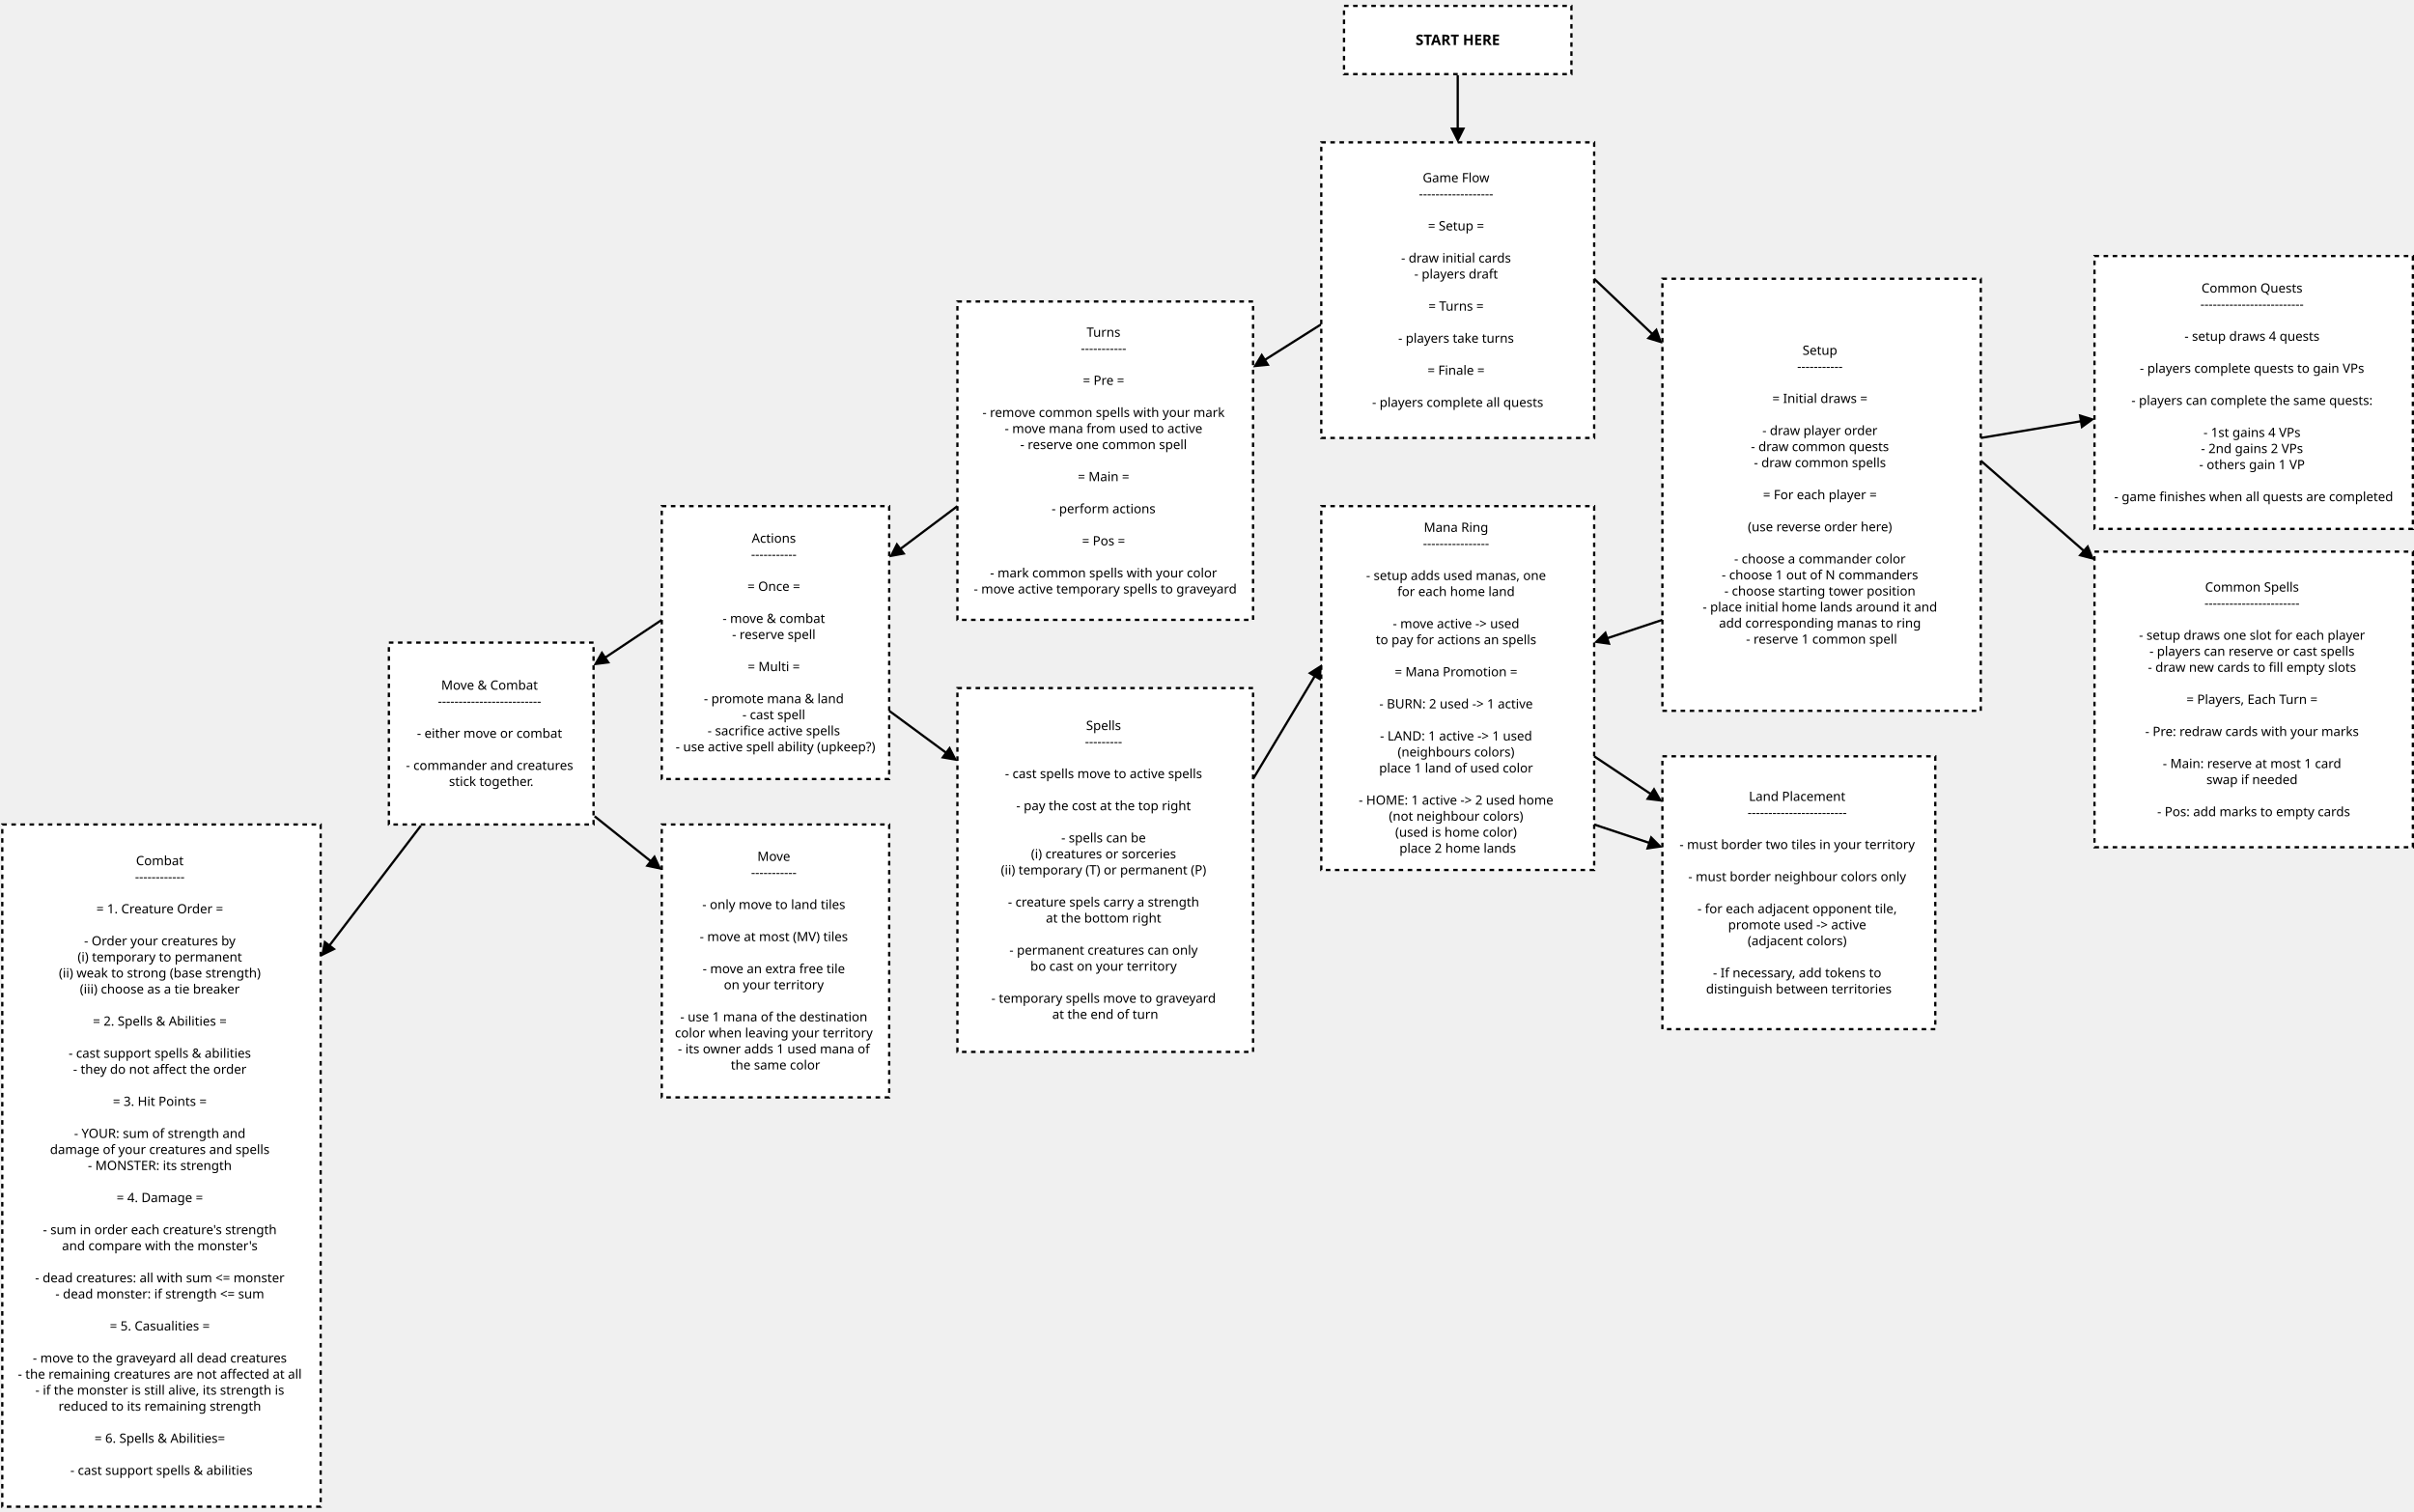
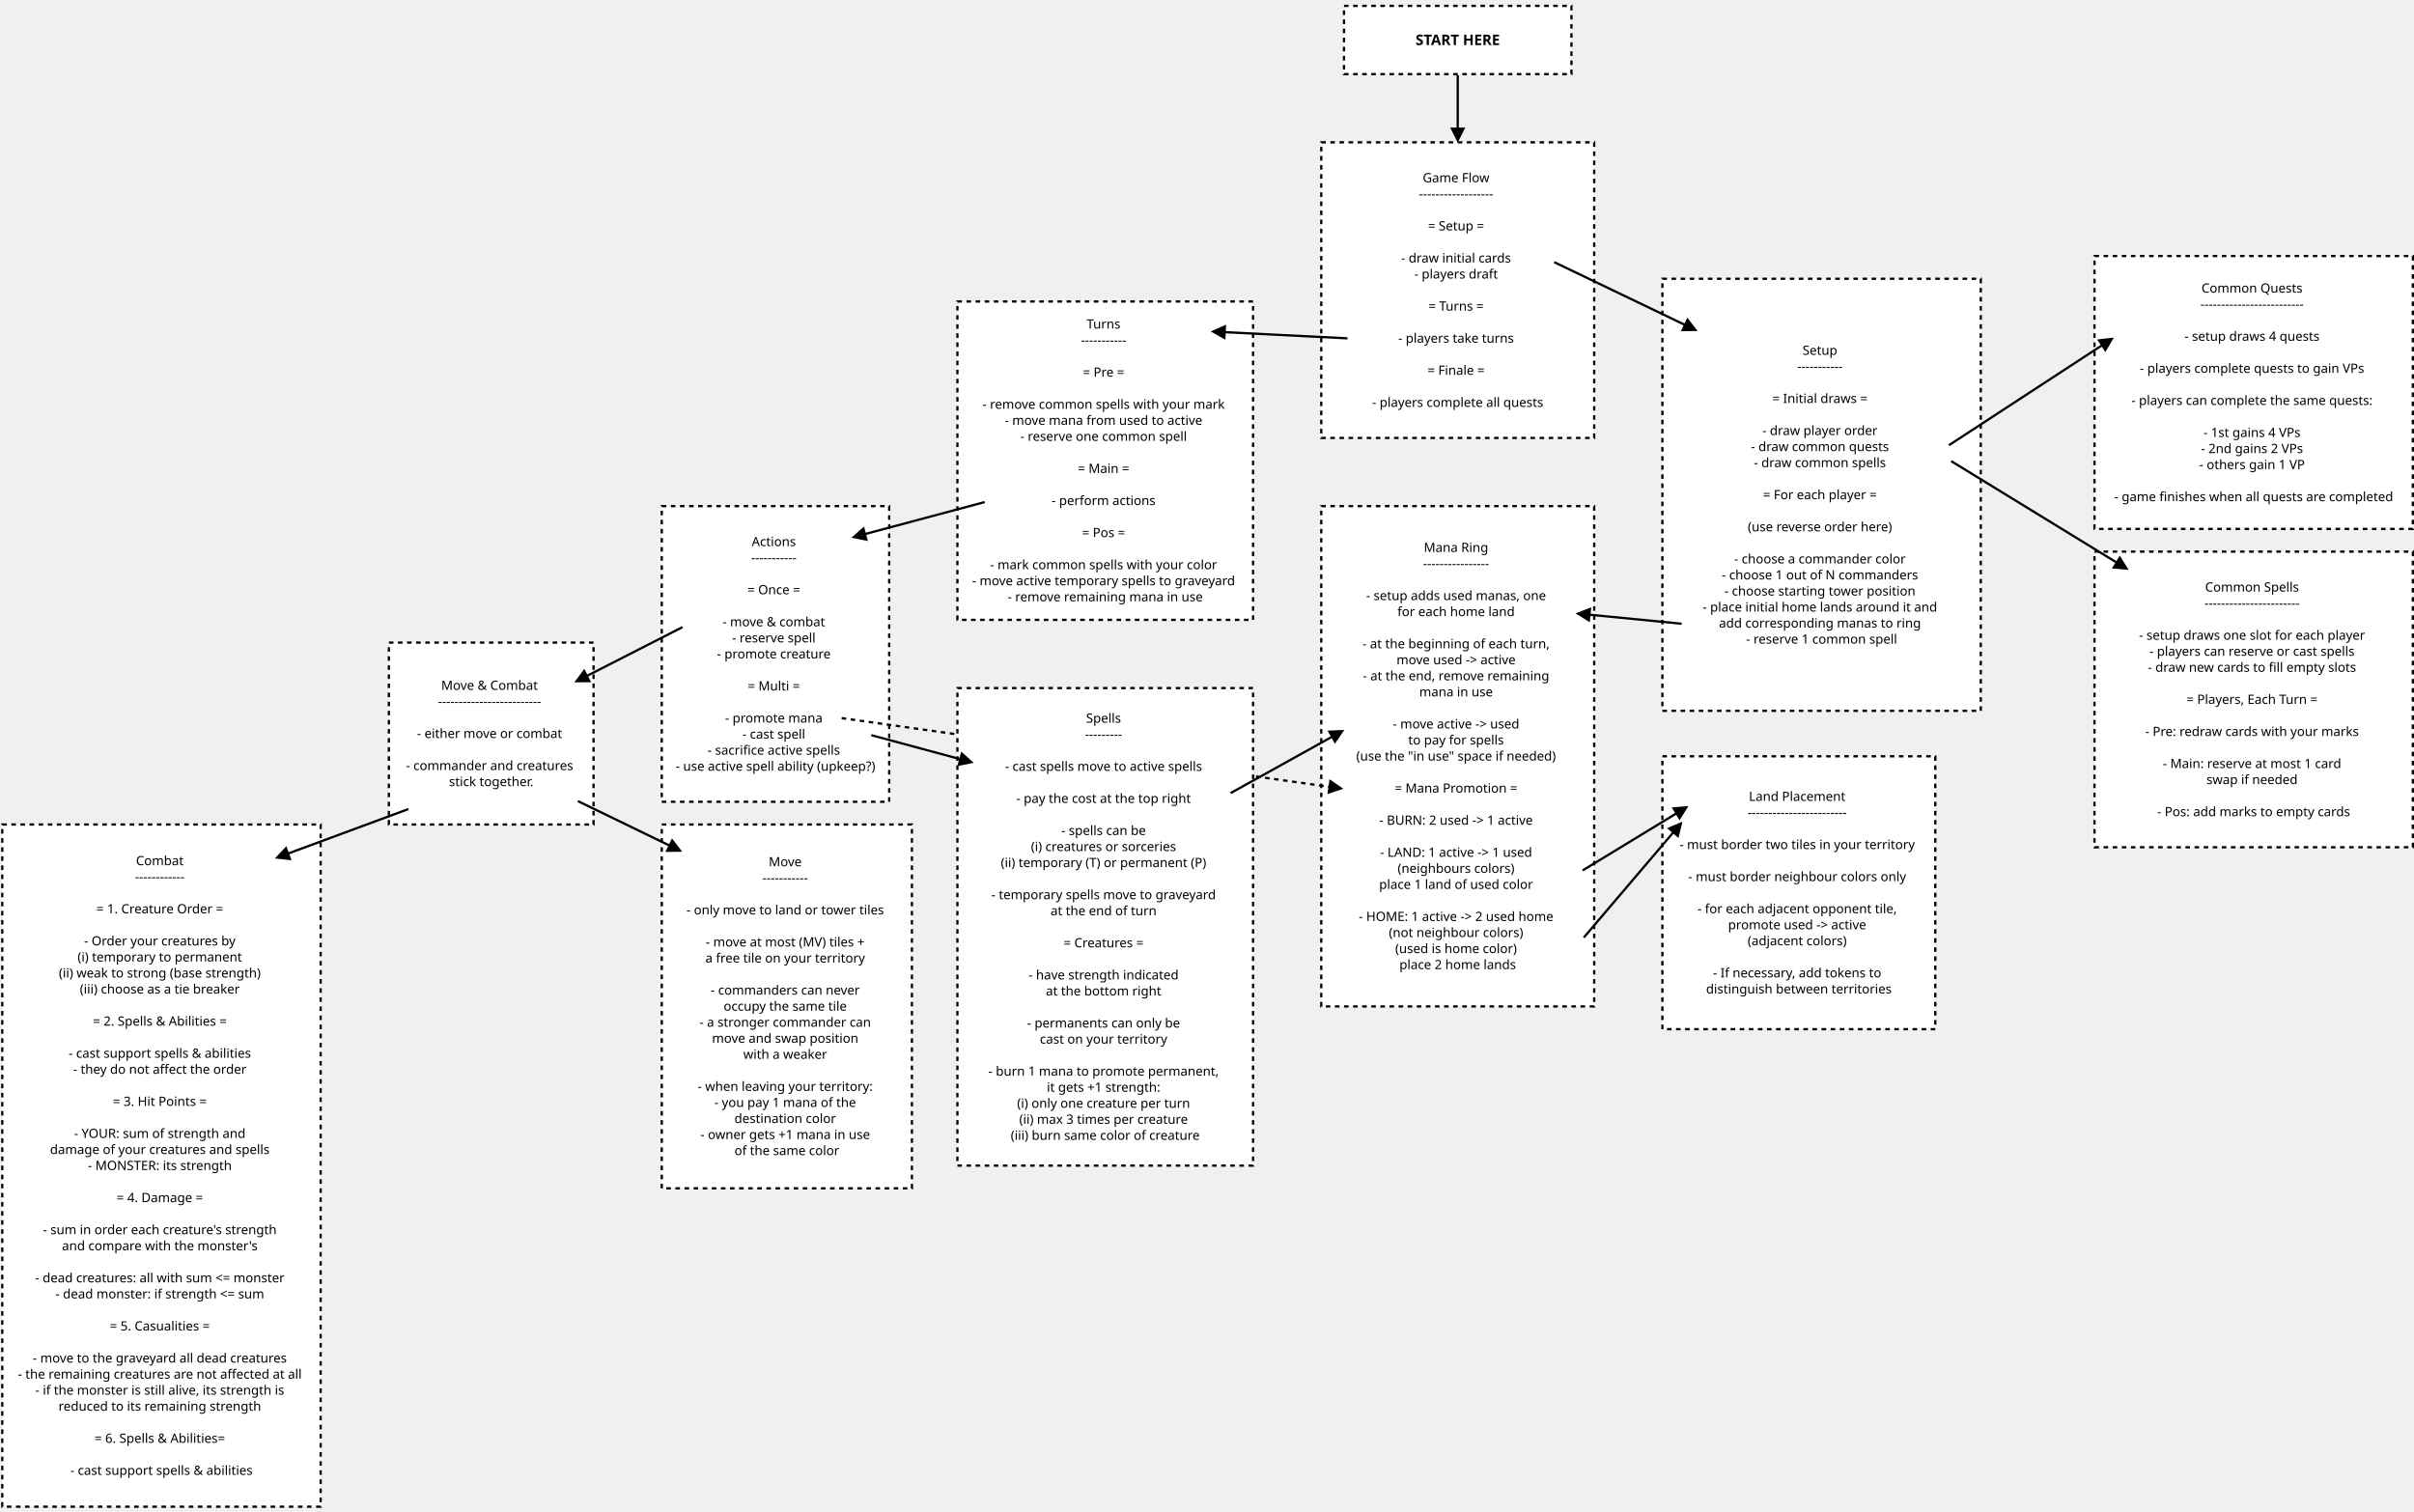
<svg xmlns="http://www.w3.org/2000/svg" width="107cm" height="67cm" viewBox="-3042 -782 2123 1323">
  <defs />
  <g id="Segundo Plano">
    <rect style="fill: #ffffff; fill-opacity: 1; stroke-opacity: 1; stroke-width: 2; stroke-dasharray: 4; stroke: #000000" x="-3040" y="-60" width="280" height="600" rx="0" ry="0" />
    <text font-size="11.289" style="fill: #000000; fill-opacity: 1; stroke: none;text-anchor:middle;font-family:sans-serif;font-style:normal;font-weight:normal" x="-2900" y="-24.203">
      <tspan x="-2900" y="-24.203">Combat</tspan>
      <tspan x="-2900" y="-10.092">------------</tspan>
      <tspan x="-2900" y="4.019" />
      <tspan x="-2900" y="18.13">= 1. Creature Order =</tspan>
      <tspan x="-2900" y="32.241" />
      <tspan x="-2900" y="46.352">- Order your creatures by</tspan>
      <tspan x="-2900" y="60.464">(i) temporary to permanent</tspan>
      <tspan x="-2900" y="74.575">(ii) weak to strong (base strength)</tspan>
      <tspan x="-2900" y="88.686">(iii) choose as a tie breaker</tspan>
      <tspan x="-2900" y="102.797" />
      <tspan x="-2900" y="116.908">= 2. Spells &amp; Abilities =</tspan>
      <tspan x="-2900" y="131.019" />
      <tspan x="-2900" y="145.13">- cast support spells &amp; abilities</tspan>
      <tspan x="-2900" y="159.241">- they do not affect the order</tspan>
      <tspan x="-2900" y="173.353" />
      <tspan x="-2900" y="187.464">= 3. Hit Points =</tspan>
      <tspan x="-2900" y="201.575" />
      <tspan x="-2900" y="215.686">- YOUR: sum of strength and</tspan>
      <tspan x="-2900" y="229.797">damage of your creatures and spells</tspan>
      <tspan x="-2900" y="243.908">- MONSTER: its strength</tspan>
      <tspan x="-2900" y="258.019" />
      <tspan x="-2900" y="272.13">= 4. Damage =</tspan>
      <tspan x="-2900" y="286.241" />
      <tspan x="-2900" y="300.353">- sum in order each creature's strength</tspan>
      <tspan x="-2900" y="314.464">and compare with the monster's</tspan>
      <tspan x="-2900" y="328.575" />
      <tspan x="-2900" y="342.686">- dead creatures: all with sum &lt;= monster</tspan>
      <tspan x="-2900" y="356.797">- dead monster: if strength &lt;= sum</tspan>
      <tspan x="-2900" y="370.908" />
      <tspan x="-2900" y="385.019">= 5. Casualities =</tspan>
      <tspan x="-2900" y="399.13" />
      <tspan x="-2900" y="413.241">- move to the graveyard all dead creatures</tspan>
      <tspan x="-2900" y="427.353">- the remaining creatures are not affected at all</tspan>
      <tspan x="-2900" y="441.464">- if the monster is still alive, its strength is</tspan>
      <tspan x="-2900" y="455.575">reduced to its remaining strength</tspan>
      <tspan x="-2900" y="469.686" />
      <tspan x="-2900" y="483.797">= 6. Spells &amp; Abilities= </tspan>
      <tspan x="-2900" y="497.908" />
      <tspan x="-2900" y="512.019">- cast support spells &amp; abilities</tspan>
    </text>
-     <rect style="fill: #ffffff; fill-opacity: 1; stroke-opacity: 1; stroke-width: 2; stroke-dasharray: 4; stroke: #000000" x="-2460" y="-60" width="200" height="240" rx="0" ry="0" />
-     <text font-size="11.289" style="fill: #000000; fill-opacity: 1; stroke: none;text-anchor:middle;font-family:sans-serif;font-style:normal;font-weight:normal" x="-2360" y="-27.978">
-       <tspan x="-2360" y="-27.978">Move</tspan>
-       <tspan x="-2360" y="-13.867">-----------</tspan>
-       <tspan x="-2360" y="0.244" />
-       <tspan x="-2360" y="14.355">- only move to land tiles</tspan>
-       <tspan x="-2360" y="28.466" />
-       <tspan x="-2360" y="42.577">- move at most (MV) tiles</tspan>
-       <tspan x="-2360" y="56.688" />
-       <tspan x="-2360" y="70.799">- move an extra free tile</tspan>
-       <tspan x="-2360" y="84.91">on your territory</tspan>
-       <tspan x="-2360" y="99.022" />
-       <tspan x="-2360" y="113.133">- use 1 mana of the destination</tspan>
-       <tspan x="-2360" y="127.244">color when leaving your territory</tspan>
-       <tspan x="-2360" y="141.355">- its owner adds 1 used mana of</tspan>
-       <tspan x="-2360" y="155.466">the same color</tspan>
+     <rect style="fill: #ffffff; fill-opacity: 1; stroke-opacity: 1; stroke-width: 2; stroke-dasharray: 4; stroke: #000000" x="-2460" y="-60" width="220" height="320" rx="0" ry="0" />
+     <text font-size="11.289" style="fill: #000000; fill-opacity: 1; stroke: none;text-anchor:middle;font-family:sans-serif;font-style:normal;font-weight:normal" x="-2350" y="-23.256">
+       <tspan x="-2350" y="-23.256">Move</tspan>
+       <tspan x="-2350" y="-9.145">-----------</tspan>
+       <tspan x="-2350" y="4.966" />
+       <tspan x="-2350" y="19.077">- only move to land or tower tiles</tspan>
+       <tspan x="-2350" y="33.188" />
+       <tspan x="-2350" y="47.299">- move at most (MV) tiles +</tspan>
+       <tspan x="-2350" y="61.41">a free tile on your territory</tspan>
+       <tspan x="-2350" y="75.522" />
+       <tspan x="-2350" y="89.633">- commanders can never</tspan>
+       <tspan x="-2350" y="103.744">occupy the same tile</tspan>
+       <tspan x="-2350" y="117.855">- a stronger commander can</tspan>
+       <tspan x="-2350" y="131.966">move and swap position</tspan>
+       <tspan x="-2350" y="146.077">with a weaker</tspan>
+       <tspan x="-2350" y="160.188" />
+       <tspan x="-2350" y="174.299">- when leaving your territory:</tspan>
+       <tspan x="-2350" y="188.411">- you pay 1 mana of the</tspan>
+       <tspan x="-2350" y="202.522">destination color</tspan>
+       <tspan x="-2350" y="216.633">- owner gets +1 mana in use</tspan>
+       <tspan x="-2350" y="230.744">of the same color</tspan>
    </text>
    <rect style="fill: #ffffff; fill-opacity: 1; stroke-opacity: 1; stroke-width: 2; stroke-dasharray: 4; stroke: #000000" x="-2700" y="-220" width="180" height="160" rx="0" ry="0" />
-     <text font-size="11.289" style="fill: #000000; fill-opacity: 1; stroke: none;text-anchor:middle;font-family:sans-serif;font-style:normal;font-weight:normal" x="-2610" y="-178.589">
-       <tspan x="-2610" y="-178.589">Move &amp; Combat</tspan>
-       <tspan x="-2610" y="-164.478">-------------------------</tspan>
-       <tspan x="-2610" y="-150.367" />
-       <tspan x="-2610" y="-136.256">- either move or combat</tspan>
-       <tspan x="-2610" y="-122.145" />
-       <tspan x="-2610" y="-108.034">- commander and creatures</tspan>
-       <tspan x="-2610" y="-93.923">stick together.</tspan>
-     </text>
-     <rect style="fill: #ffffff; fill-opacity: 1; stroke-opacity: 1; stroke-width: 2; stroke-dasharray: 4; stroke: #000000" x="-2460" y="-340" width="200" height="240" rx="0" ry="0" />
-     <text font-size="11.289" style="fill: #000000; fill-opacity: 1; stroke: none;text-anchor:middle;font-family:sans-serif;font-style:normal;font-weight:normal" x="-2360" y="-307.814">
-       <tspan x="-2360" y="-307.814">Actions</tspan>
-       <tspan x="-2360" y="-293.703">-----------</tspan>
-       <tspan x="-2360" y="-279.592" />
-       <tspan x="-2360" y="-265.481">= Once =</tspan>
-       <tspan x="-2360" y="-251.37" />
-       <tspan x="-2360" y="-237.259">- move &amp; combat</tspan>
-       <tspan x="-2360" y="-223.147">- reserve spell</tspan>
-       <tspan x="-2360" y="-209.036" />
-       <tspan x="-2360" y="-194.925">= Multi =</tspan>
-       <tspan x="-2360" y="-180.814" />
-       <tspan x="-2360" y="-166.703">- promote mana &amp; land</tspan>
-       <tspan x="-2360" y="-152.592">- cast spell</tspan>
-       <tspan x="-2360" y="-138.481">- sacrifice active spells</tspan>
-       <tspan x="-2360" y="-124.37">- use active spell ability (upkeep?)</tspan>
+     <text font-size="11.289" style="fill: #000000; fill-opacity: 1; stroke: none;text-anchor:middle;font-family:sans-serif;font-style:normal;font-weight:normal" x="-2610" y="-178.425">
+       <tspan x="-2610" y="-178.425">Move &amp; Combat</tspan>
+       <tspan x="-2610" y="-164.314">-------------------------</tspan>
+       <tspan x="-2610" y="-150.203" />
+       <tspan x="-2610" y="-136.092">- either move or combat</tspan>
+       <tspan x="-2610" y="-121.981" />
+       <tspan x="-2610" y="-107.87">- commander and creatures</tspan>
+       <tspan x="-2610" y="-93.759">stick together.</tspan>
+     </text>
+     <rect style="fill: #ffffff; fill-opacity: 1; stroke-opacity: 1; stroke-width: 2; stroke-dasharray: 4; stroke: #000000" x="-2460" y="-340" width="200" height="260" rx="0" ry="0" />
+     <text font-size="11.289" style="fill: #000000; fill-opacity: 1; stroke: none;text-anchor:middle;font-family:sans-serif;font-style:normal;font-weight:normal" x="-2360" y="-304.87">
+       <tspan x="-2360" y="-304.87">Actions</tspan>
+       <tspan x="-2360" y="-290.759">-----------</tspan>
+       <tspan x="-2360" y="-276.647" />
+       <tspan x="-2360" y="-262.536">= Once =</tspan>
+       <tspan x="-2360" y="-248.425" />
+       <tspan x="-2360" y="-234.314">- move &amp; combat</tspan>
+       <tspan x="-2360" y="-220.203">- reserve spell</tspan>
+       <tspan x="-2360" y="-206.092">- promote creature</tspan>
+       <tspan x="-2360" y="-191.981" />
+       <tspan x="-2360" y="-177.87">= Multi =</tspan>
+       <tspan x="-2360" y="-163.759" />
+       <tspan x="-2360" y="-149.647">- promote mana</tspan>
+       <tspan x="-2360" y="-135.536">- cast spell</tspan>
+       <tspan x="-2360" y="-121.425">- sacrifice active spells</tspan>
+       <tspan x="-2360" y="-107.314">- use active spell ability (upkeep?)</tspan>
    </text>
    <rect style="fill: #ffffff; fill-opacity: 1; stroke-opacity: 1; stroke-width: 2; stroke-dasharray: 4; stroke: #000000" x="-1580" y="-540" width="280" height="380" rx="0" ry="0" />
    <text font-size="11.289" style="fill: #000000; fill-opacity: 1; stroke: none;text-anchor:middle;font-family:sans-serif;font-style:normal;font-weight:normal" x="-1440" y="-473.092">
      <tspan x="-1440" y="-473.092">Setup</tspan>
      <tspan x="-1440" y="-458.981">-----------</tspan>
      <tspan x="-1440" y="-444.87" />
      <tspan x="-1440" y="-430.759">= Initial draws =</tspan>
      <tspan x="-1440" y="-416.647" />
      <tspan x="-1440" y="-402.536">- draw player order</tspan>
      <tspan x="-1440" y="-388.425">- draw common quests</tspan>
      <tspan x="-1440" y="-374.314">- draw common spells</tspan>
      <tspan x="-1440" y="-360.203" />
      <tspan x="-1440" y="-346.092">= For each player =</tspan>
      <tspan x="-1440" y="-331.981" />
      <tspan x="-1440" y="-317.87">(use reverse order here)</tspan>
      <tspan x="-1440" y="-303.759" />
      <tspan x="-1440" y="-289.647">- choose a commander color</tspan>
      <tspan x="-1440" y="-275.536">- choose 1 out of N commanders</tspan>
      <tspan x="-1440" y="-261.425">- choose starting tower position</tspan>
      <tspan x="-1440" y="-247.314">- place initial home lands around it and</tspan>
      <tspan x="-1440" y="-233.203">add corresponding manas to ring</tspan>
      <tspan x="-1440" y="-219.092">- reserve 1 common spell</tspan>
    </text>
    <rect style="fill: #ffffff; fill-opacity: 1; stroke-opacity: 1; stroke-width: 2; stroke-dasharray: 4; stroke: #000000" x="-2200" y="-520" width="260" height="280" rx="0" ry="0" />
-     <text font-size="11.289" style="fill: #000000; fill-opacity: 1; stroke: none;text-anchor:middle;font-family:sans-serif;font-style:normal;font-weight:normal" x="-2070" y="-488.981">
-       <tspan x="-2070" y="-488.981">Turns</tspan>
-       <tspan x="-2070" y="-474.87">-----------</tspan>
-       <tspan x="-2070" y="-460.759" />
-       <tspan x="-2070" y="-446.647">= Pre =</tspan>
-       <tspan x="-2070" y="-432.536" />
-       <tspan x="-2070" y="-418.425">- remove common spells with your mark</tspan>
-       <tspan x="-2070" y="-404.314">- move mana from used to active</tspan>
-       <tspan x="-2070" y="-390.203">- reserve one common spell</tspan>
-       <tspan x="-2070" y="-376.092" />
-       <tspan x="-2070" y="-361.981">= Main =</tspan>
-       <tspan x="-2070" y="-347.87" />
-       <tspan x="-2070" y="-333.759">- perform actions</tspan>
-       <tspan x="-2070" y="-319.647" />
-       <tspan x="-2070" y="-305.536">= Pos =</tspan>
-       <tspan x="-2070" y="-291.425" />
-       <tspan x="-2070" y="-277.314">- mark common spells with your color</tspan>
-       <tspan x="-2070" y="-263.203">- move active temporary spells to graveyard</tspan>
-     </text>
-     <rect style="fill: #ffffff; fill-opacity: 1; stroke-opacity: 1; stroke-width: 2; stroke-dasharray: 4; stroke: #000000" x="-2200" y="-180" width="260" height="320" rx="0" ry="0" />
-     <text font-size="11.289" style="fill: #000000; fill-opacity: 1; stroke: none;text-anchor:middle;font-family:sans-serif;font-style:normal;font-weight:normal" x="-2070" y="-143.092">
-       <tspan x="-2070" y="-143.092">Spells</tspan>
-       <tspan x="-2070" y="-128.981">---------</tspan>
-       <tspan x="-2070" y="-114.87" />
-       <tspan x="-2070" y="-100.759">- cast spells move to active spells</tspan>
-       <tspan x="-2070" y="-86.647" />
-       <tspan x="-2070" y="-72.536">- pay the cost at the top right </tspan>
-       <tspan x="-2070" y="-58.425" />
-       <tspan x="-2070" y="-44.314">- spells can be</tspan>
-       <tspan x="-2070" y="-30.203">(i) creatures or sorceries</tspan>
-       <tspan x="-2070" y="-16.092">(ii) temporary (T) or permanent (P)</tspan>
-       <tspan x="-2070" y="-1.981" />
-       <tspan x="-2070" y="12.13">- creature spels carry a strength</tspan>
-       <tspan x="-2070" y="26.241">at the bottom right</tspan>
-       <tspan x="-2070" y="40.353" />
-       <tspan x="-2070" y="54.464">- permanent creatures can only</tspan>
-       <tspan x="-2070" y="68.575">bo cast on your territory</tspan>
-       <tspan x="-2070" y="82.686" />
-       <tspan x="-2070" y="96.797">- temporary spells move to graveyard</tspan>
-       <tspan x="-2070" y="110.908">at the end of turn</tspan>
+     <text font-size="11.289" style="fill: #000000; fill-opacity: 1; stroke: none;text-anchor:middle;font-family:sans-serif;font-style:normal;font-weight:normal" x="-2070" y="-496.201">
+       <tspan x="-2070" y="-496.201">Turns</tspan>
+       <tspan x="-2070" y="-482.089">-----------</tspan>
+       <tspan x="-2070" y="-467.978" />
+       <tspan x="-2070" y="-453.867">= Pre =</tspan>
+       <tspan x="-2070" y="-439.756" />
+       <tspan x="-2070" y="-425.645">- remove common spells with your mark</tspan>
+       <tspan x="-2070" y="-411.534">- move mana from used to active</tspan>
+       <tspan x="-2070" y="-397.423">- reserve one common spell</tspan>
+       <tspan x="-2070" y="-383.312" />
+       <tspan x="-2070" y="-369.201">= Main =</tspan>
+       <tspan x="-2070" y="-355.089" />
+       <tspan x="-2070" y="-340.978">- perform actions</tspan>
+       <tspan x="-2070" y="-326.867" />
+       <tspan x="-2070" y="-312.756">= Pos =</tspan>
+       <tspan x="-2070" y="-298.645" />
+       <tspan x="-2070" y="-284.534">- mark common spells with your color</tspan>
+       <tspan x="-2070" y="-270.423">- move active temporary spells to graveyard</tspan>
+       <tspan x="-2070" y="-256.312">- remove remaining mana in use</tspan>
    </text>
    <rect style="fill: #ffffff; fill-opacity: 1; stroke-opacity: 1; stroke-width: 2; stroke-dasharray: 4; stroke: #000000" x="-1580" y="-120" width="240" height="240" rx="0" ry="0" />
    <text font-size="11.289" style="fill: #000000; fill-opacity: 1; stroke: none;text-anchor:middle;font-family:sans-serif;font-style:normal;font-weight:normal" x="-1460" y="-80.759">
      <tspan x="-1460" y="-80.759">Land Placement</tspan>
      <tspan x="-1460" y="-66.647">------------------------</tspan>
      <tspan x="-1460" y="-52.536" />
      <tspan x="-1460" y="-38.425">- must border two tiles in your territory</tspan>
      <tspan x="-1460" y="-24.314" />
      <tspan x="-1460" y="-10.203">- must border neighbour colors only</tspan>
      <tspan x="-1460" y="3.908" />
      <tspan x="-1460" y="18.019">- for each adjacent opponent tile,</tspan>
      <tspan x="-1460" y="32.13">promote used -&gt; active</tspan>
      <tspan x="-1460" y="46.241">(adjacent colors)</tspan>
      <tspan x="-1460" y="60.353" />
      <tspan x="-1460" y="74.464">- If necessary, add tokens to</tspan>
      <tspan x="-1460" y="88.575">distinguish between territories</tspan>
    </text>
-     <rect style="fill: #ffffff; fill-opacity: 1; stroke-opacity: 1; stroke-width: 2; stroke-dasharray: 4; stroke: #000000" x="-1880" y="-340" width="240" height="320" rx="0" ry="0" />
-     <text font-size="11.289" style="fill: #000000; fill-opacity: 1; stroke: none;text-anchor:middle;font-family:sans-serif;font-style:normal;font-weight:normal" x="-1760" y="-317.367">
-       <tspan x="-1760" y="-317.367">Mana Ring</tspan>
-       <tspan x="-1760" y="-303.256">----------------</tspan>
-       <tspan x="-1760" y="-289.145" />
-       <tspan x="-1760" y="-275.034">- setup adds used manas, one</tspan>
-       <tspan x="-1760" y="-260.923">for each home land</tspan>
-       <tspan x="-1760" y="-246.812" />
-       <tspan x="-1760" y="-232.701">- move active -&gt; used</tspan>
-       <tspan x="-1760" y="-218.589">to pay for actions an spells</tspan>
-       <tspan x="-1760" y="-204.478" />
-       <tspan x="-1760" y="-190.367">= Mana Promotion =</tspan>
-       <tspan x="-1760" y="-176.256" />
-       <tspan x="-1760" y="-162.145">- BURN: 2 used -&gt; 1 active</tspan>
-       <tspan x="-1760" y="-148.034" />
-       <tspan x="-1760" y="-133.923">- LAND: 1 active -&gt; 1 used</tspan>
-       <tspan x="-1760" y="-119.812">(neighbours colors)</tspan>
-       <tspan x="-1760" y="-105.701">place 1 land of used color</tspan>
-       <tspan x="-1760" y="-91.59" />
-       <tspan x="-1760" y="-77.478">- HOME: 1 active -&gt; 2 used home</tspan>
-       <tspan x="-1760" y="-63.367">(not neighbour colors)</tspan>
-       <tspan x="-1760" y="-49.256">(used is home color)</tspan>
-       <tspan x="-1760" y="-35.145">place 2 home lands</tspan>
-     </text>
-     <g>
-       <line style="fill: none; stroke-opacity: 1; stroke-width: 2; stroke: #000000" x1="-1880" y1="-500" x2="-1929.69" y2="-468.616" />
-       <polygon style="fill: #000000; fill-opacity: 1; stroke-opacity: 1; stroke-width: 2; stroke: #000000" fill-rule="evenodd" points="-1932.36,-472.843 -1938.15,-463.276 -1927.02,-464.388 " />
-     </g>
+     <rect style="fill: #ffffff; fill-opacity: 1; stroke-opacity: 1; stroke-width: 2; stroke-dasharray: 4; stroke: #000000" x="-1880" y="-340" width="240" height="440" rx="0" ry="0" />
+     <text font-size="11.289" style="fill: #000000; fill-opacity: 1; stroke: none;text-anchor:middle;font-family:sans-serif;font-style:normal;font-weight:normal" x="-1760" y="-299.701">
+       <tspan x="-1760" y="-299.701">Mana Ring</tspan>
+       <tspan x="-1760" y="-285.589">----------------</tspan>
+       <tspan x="-1760" y="-271.478" />
+       <tspan x="-1760" y="-257.367">- setup adds used manas, one</tspan>
+       <tspan x="-1760" y="-243.256">for each home land</tspan>
+       <tspan x="-1760" y="-229.145" />
+       <tspan x="-1760" y="-215.034">- at the beginning of each turn,</tspan>
+       <tspan x="-1760" y="-200.923">move used -&gt; active</tspan>
+       <tspan x="-1760" y="-186.812">- at the end, remove remaining</tspan>
+       <tspan x="-1760" y="-172.701">mana in use</tspan>
+       <tspan x="-1760" y="-158.589" />
+       <tspan x="-1760" y="-144.478">- move active -&gt; used</tspan>
+       <tspan x="-1760" y="-130.367">to pay for spells</tspan>
+       <tspan x="-1760" y="-116.256">(use the "in use" space if needed)</tspan>
+       <tspan x="-1760" y="-102.145" />
+       <tspan x="-1760" y="-88.034">= Mana Promotion =</tspan>
+       <tspan x="-1760" y="-73.923" />
+       <tspan x="-1760" y="-59.812">- BURN: 2 used -&gt; 1 active</tspan>
+       <tspan x="-1760" y="-45.701" />
+       <tspan x="-1760" y="-31.59">- LAND: 1 active -&gt; 1 used</tspan>
+       <tspan x="-1760" y="-17.478">(neighbours colors)</tspan>
+       <tspan x="-1760" y="-3.367">place 1 land of used color</tspan>
+       <tspan x="-1760" y="10.744" />
+       <tspan x="-1760" y="24.855">- HOME: 1 active -&gt; 2 used home</tspan>
+       <tspan x="-1760" y="38.966">(not neighbour colors)</tspan>
+       <tspan x="-1760" y="53.077">(used is home color)</tspan>
+       <tspan x="-1760" y="67.188">place 2 home lands</tspan>
+     </text>
    <rect style="fill: #ffffff; fill-opacity: 1; stroke-opacity: 1; stroke-width: 2; stroke-dasharray: 4; stroke: #000000" x="-1200" y="-300" width="280" height="260" rx="0" ry="0" />
    <text font-size="11.289" style="fill: #000000; fill-opacity: 1; stroke: none;text-anchor:middle;font-family:sans-serif;font-style:normal;font-weight:normal" x="-1060" y="-264.87">
      <tspan x="-1060" y="-264.87">Common Spells</tspan>
      <tspan x="-1060" y="-250.759">-----------------------</tspan>
      <tspan x="-1060" y="-236.647" />
      <tspan x="-1060" y="-222.536">- setup draws one slot for each player</tspan>
      <tspan x="-1060" y="-208.425">- players can reserve or cast spells</tspan>
      <tspan x="-1060" y="-194.314">- draw new cards to fill empty slots</tspan>
      <tspan x="-1060" y="-180.203" />
      <tspan x="-1060" y="-166.092">= Players, Each Turn =</tspan>
      <tspan x="-1060" y="-151.981" />
      <tspan x="-1060" y="-137.87">- Pre: redraw cards with your marks</tspan>
      <tspan x="-1060" y="-123.759" />
      <tspan x="-1060" y="-109.647">- Main: reserve at most 1 card</tspan>
      <tspan x="-1060" y="-95.536">swap if needed</tspan>
      <tspan x="-1060" y="-81.425" />
      <tspan x="-1060" y="-67.314">- Pos: add marks to empty cards</tspan>
    </text>
    <rect style="fill: #ffffff; fill-opacity: 1; stroke-opacity: 1; stroke-width: 2; stroke-dasharray: 4; stroke: #000000" x="-1200" y="-560" width="280" height="240" rx="0" ry="0" />
    <text font-size="11.289" style="fill: #000000; fill-opacity: 1; stroke: none;text-anchor:middle;font-family:sans-serif;font-style:normal;font-weight:normal" x="-1060" y="-527.814">
      <tspan x="-1060" y="-527.814">Common Quests</tspan>
      <tspan x="-1060" y="-513.703">-------------------------</tspan>
      <tspan x="-1060" y="-499.592" />
      <tspan x="-1060" y="-485.481">- setup draws 4 quests</tspan>
      <tspan x="-1060" y="-471.37" />
      <tspan x="-1060" y="-457.259">- players complete quests to gain VPs</tspan>
      <tspan x="-1060" y="-443.147" />
      <tspan x="-1060" y="-429.036">- players can complete the same quests:</tspan>
      <tspan x="-1060" y="-414.925" />
      <tspan x="-1060" y="-400.814">- 1st gains 4 VPs</tspan>
      <tspan x="-1060" y="-386.703">- 2nd gains 2 VPs</tspan>
      <tspan x="-1060" y="-372.592">- others gain 1 VP</tspan>
      <tspan x="-1060" y="-358.481" />
      <tspan x="-1060" y="-344.37">- game finishes when all quests are completed</tspan>
    </text>
    <rect style="fill: #ffffff; fill-opacity: 1; stroke-opacity: 1; stroke-width: 2; stroke-dasharray: 4; stroke: #000000" x="-1880" y="-660" width="240" height="260" rx="0" ry="0" />
    <text font-size="11.289" style="fill: #000000; fill-opacity: 1; stroke: none;text-anchor:middle;font-family:sans-serif;font-style:normal;font-weight:normal" x="-1760" y="-624.87">
      <tspan x="-1760" y="-624.87">Game Flow</tspan>
      <tspan x="-1760" y="-610.759">------------------</tspan>
      <tspan x="-1760" y="-596.647" />
      <tspan x="-1760" y="-582.536">= Setup =</tspan>
      <tspan x="-1760" y="-568.425" />
      <tspan x="-1760" y="-554.314">- draw initial cards</tspan>
      <tspan x="-1760" y="-540.203">- players draft</tspan>
      <tspan x="-1760" y="-526.092" />
      <tspan x="-1760" y="-511.981">= Turns =</tspan>
      <tspan x="-1760" y="-497.87" />
      <tspan x="-1760" y="-483.759">- players take turns</tspan>
      <tspan x="-1760" y="-469.647" />
      <tspan x="-1760" y="-455.536">= Finale =</tspan>
      <tspan x="-1760" y="-441.425" />
      <tspan x="-1760" y="-427.314">- players complete all quests</tspan>
    </text>
    <g>
-       <line style="fill: none; stroke-opacity: 1; stroke-width: 2; stroke: #000000" x1="-1640" y1="-540" x2="-1588.8" y2="-491.356" />
-       <polygon style="fill: #000000; fill-opacity: 1; stroke-opacity: 1; stroke-width: 2; stroke: #000000" fill-rule="evenodd" points="-1592.24,-487.731 -1581.55,-484.468 -1585.35,-494.981 " />
-     </g>
-     <g>
-       <line style="fill: none; stroke-opacity: 1; stroke-width: 2; stroke: #000000" x1="-1300" y1="-400" x2="-1211.84" y2="-414.693" />
-       <polygon style="fill: #000000; fill-opacity: 1; stroke-opacity: 1; stroke-width: 2; stroke: #000000" fill-rule="evenodd" points="-1211.02,-409.761 -1201.98,-416.337 -1212.66,-419.625 " />
-     </g>
-     <g>
-       <line style="fill: none; stroke-opacity: 1; stroke-width: 2; stroke: #000000" x1="-1300" y1="-380" x2="-1209.27" y2="-300.611" />
-       <polygon style="fill: #000000; fill-opacity: 1; stroke-opacity: 1; stroke-width: 2; stroke: #000000" fill-rule="evenodd" points="-1212.56,-296.848 -1201.74,-294.026 -1205.98,-304.374 " />
-     </g>
-     <g>
-       <line style="fill: none; stroke-opacity: 1; stroke-width: 2; stroke: #000000" x1="-1580" y1="-240" x2="-1628.57" y2="-223.809" />
-       <polygon style="fill: #000000; fill-opacity: 1; stroke-opacity: 1; stroke-width: 2; stroke: #000000" fill-rule="evenodd" points="-1630.15,-228.553 -1638.06,-220.647 -1626.99,-219.066 " />
+       <line style="fill: none; stroke-opacity: 1; stroke-width: 2; stroke: #000000" x1="-1675.13" y1="-554.597" x2="-1560.04" y2="-499.357" />
+       <polygon style="fill: #000000; fill-opacity: 1; stroke-opacity: 1; stroke-width: 2; stroke: #000000" fill-rule="evenodd" points="-1562.21,-494.85 -1551.03,-495.03 -1557.88,-503.865 " />
+     </g>
+     <g>
+       <line style="fill: none; stroke-opacity: 1; stroke-width: 2; stroke: #000000" x1="-1328" y1="-393.597" x2="-1193.21" y2="-481.584" />
+       <polygon style="fill: #000000; fill-opacity: 1; stroke-opacity: 1; stroke-width: 2; stroke: #000000" fill-rule="evenodd" points="-1190.48,-477.397 -1184.84,-487.05 -1195.94,-485.771 " />
+     </g>
+     <g>
+       <line style="fill: none; stroke-opacity: 1; stroke-width: 2; stroke: #000000" x1="-1326" y1="-379.597" x2="-1180.38" y2="-290.345" />
+       <polygon style="fill: #000000; fill-opacity: 1; stroke-opacity: 1; stroke-width: 2; stroke: #000000" fill-rule="evenodd" points="-1182.99,-286.082 -1171.85,-285.12 -1177.76,-294.608 " />
+     </g>
+     <g>
+       <line style="fill: none; stroke-opacity: 1; stroke-width: 2; stroke: #000000" x1="-1563.13" y1="-236.597" x2="-1644.18" y2="-244.526" />
+       <polygon style="fill: #000000; fill-opacity: 1; stroke-opacity: 1; stroke-width: 2; stroke: #000000" fill-rule="evenodd" points="-1643.69,-249.502 -1654.13,-245.5 -1644.67,-239.55 " />
    </g>
    <g>
      <line style="fill: none; stroke-opacity: 1; stroke-width: 2; stroke: #000000" x1="-1760" y1="-718.995" x2="-1760" y2="-671.974" />
      <polygon style="fill: #000000; fill-opacity: 1; stroke-opacity: 1; stroke-width: 2; stroke: #000000" fill-rule="evenodd" points="-1765,-671.974 -1760,-661.974 -1755,-671.974 " />
    </g>
    <rect style="fill: #ffffff; fill-opacity: 1; stroke-opacity: 1; stroke-width: 2; stroke-dasharray: 4; stroke: #000000" x="-1860" y="-780" width="200" height="60" rx="0" ry="0" />
    <text font-size="12.8" style="fill: #000000; fill-opacity: 1; stroke: none;text-anchor:middle;font-family:sans-serif;font-style:normal;font-weight:700" x="-1760" y="-745.569">
      <tspan x="-1760" y="-745.569">START HERE</tspan>
    </text>
    <g>
-       <line style="fill: none; stroke-opacity: 1; stroke-width: 2; stroke: #000000" x1="-2200" y1="-340" x2="-2250.22" y2="-302.332" />
-       <polygon style="fill: #000000; fill-opacity: 1; stroke-opacity: 1; stroke-width: 2; stroke: #000000" fill-rule="evenodd" points="-2253.22,-306.332 -2258.22,-296.332 -2247.22,-298.332 " />
-     </g>
-     <g>
-       <line style="fill: none; stroke-opacity: 1; stroke-width: 2; stroke: #000000" x1="-2460" y1="-240" x2="-2509.86" y2="-206.758" />
-       <polygon style="fill: #000000; fill-opacity: 1; stroke-opacity: 1; stroke-width: 2; stroke: #000000" fill-rule="evenodd" points="-2512.64,-210.919 -2518.18,-201.211 -2507.09,-202.598 " />
-     </g>
-     <g>
-       <line style="fill: none; stroke-opacity: 1; stroke-width: 2; stroke: #000000" x1="-2519.03" y1="-67.222" x2="-2469.57" y2="-27.658" />
-       <polygon style="fill: #000000; fill-opacity: 1; stroke-opacity: 1; stroke-width: 2; stroke: #000000" fill-rule="evenodd" points="-2472.7,-23.753 -2461.76,-21.411 -2466.45,-31.562 " />
-     </g>
-     <g>
-       <line style="fill: none; stroke-opacity: 1; stroke-width: 2; stroke: #000000" x1="-2671.82" y1="-58.997" x2="-2752.32" y2="46.486" />
-       <polygon style="fill: #000000; fill-opacity: 1; stroke-opacity: 1; stroke-width: 2; stroke: #000000" fill-rule="evenodd" points="-2756.29,43.452 -2758.38,54.435 -2748.34,49.519 " />
-     </g>
-     <g>
-       <line style="fill: none; stroke-opacity: 1; stroke-width: 2; stroke: #000000" x1="-1640" y1="-120" x2="-1590.14" y2="-86.763" />
-       <polygon style="fill: #000000; fill-opacity: 1; stroke-opacity: 1; stroke-width: 2; stroke: #000000" fill-rule="evenodd" points="-1592.92,-82.603 -1581.82,-81.216 -1587.37,-90.924 " />
-     </g>
-     <g>
-       <line style="fill: none; stroke-opacity: 1; stroke-width: 2; stroke: #000000" x1="-1640" y1="-60" x2="-1591.43" y2="-43.809" />
-       <polygon style="fill: #000000; fill-opacity: 1; stroke-opacity: 1; stroke-width: 2; stroke: #000000" fill-rule="evenodd" points="-1593.01,-39.066 -1581.94,-40.647 -1589.85,-48.553 " />
-     </g>
-     <g>
-       <line style="fill: none; stroke-opacity: 1; stroke-width: 2; stroke: #000000" x1="-2260" y1="-160" x2="-2209.86" y2="-123.057" />
-       <polygon style="fill: #000000; fill-opacity: 1; stroke-opacity: 1; stroke-width: 2; stroke: #000000" fill-rule="evenodd" points="-2212.83,-119.032 -2201.81,-117.125 -2206.9,-127.082 " />
-     </g>
-     <g>
-       <line style="fill: none; stroke-opacity: 1; stroke-width: 2; stroke: #000000" x1="-1940" y1="-100" x2="-1885.66" y2="-190.568" />
-       <polygon style="fill: #000000; fill-opacity: 1; stroke-opacity: 1; stroke-width: 2; stroke: #000000" fill-rule="evenodd" points="-1881.37,-187.995 -1880.51,-199.143 -1889.95,-193.14 " />
+       <line style="fill: none; stroke-opacity: 1; stroke-width: 2; stroke: #000000" x1="-2176" y1="-343.597" x2="-2281.37" y2="-315.437" />
+       <polygon style="fill: #000000; fill-opacity: 1; stroke-opacity: 1; stroke-width: 2; stroke: #000000" fill-rule="evenodd" points="-2282.66,-320.268 -2291.03,-312.855 -2280.08,-310.607 " />
+     </g>
+     <g>
+       <line style="fill: none; stroke-opacity: 1; stroke-width: 2; stroke: #000000" x1="-2441.79" y1="-233.597" x2="-2525.99" y2="-190.6" />
+       <polygon style="fill: #000000; fill-opacity: 1; stroke-opacity: 1; stroke-width: 2; stroke: #000000" fill-rule="evenodd" points="-2528.27,-195.053 -2534.9,-186.052 -2523.72,-186.147 " />
+     </g>
+     <g>
+       <line style="fill: none; stroke-opacity: 1; stroke-width: 2; stroke: #000000" x1="-2533.79" y1="-80.597" x2="-2453.02" y2="-41.4" />
+       <polygon style="fill: #000000; fill-opacity: 1; stroke-opacity: 1; stroke-width: 2; stroke: #000000" fill-rule="evenodd" points="-2455.21,-36.902 -2444.03,-37.034 -2450.84,-45.898 " />
+     </g>
+     <g>
+       <line style="fill: none; stroke-opacity: 1; stroke-width: 2; stroke: #000000" x1="-2682.79" y1="-73.597" x2="-2788.81" y2="-34.411" />
+       <polygon style="fill: #000000; fill-opacity: 1; stroke-opacity: 1; stroke-width: 2; stroke: #000000" fill-rule="evenodd" points="-2790.54,-39.101 -2798.19,-30.944 -2787.08,-29.721 " />
+     </g>
+     <g>
+       <line style="fill: none; stroke-opacity: 1; stroke-width: 2; stroke: #000000" x1="-1649.13" y1="39.403" x2="-1570.26" y2="-53.222" />
+       <polygon style="fill: #000000; fill-opacity: 1; stroke-opacity: 1; stroke-width: 2; stroke: #000000" fill-rule="evenodd" points="-1566.45,-49.98 -1563.78,-60.836 -1574.07,-56.463 " />
+     </g>
+     <g>
+       <line style="fill: none; stroke-opacity: 1; stroke-width: 2; stroke: #000000" x1="-1650.13" y1="-19.597" x2="-1567.52" y2="-69.878" />
+       <polygon style="fill: #000000; fill-opacity: 1; stroke-opacity: 1; stroke-width: 2; stroke: #000000" fill-rule="evenodd" points="-1564.92,-65.607 -1558.98,-75.077 -1570.12,-74.149 " />
+     </g>
+     <g>
+       <line style="fill: none; stroke-opacity: 1; stroke-width: 2; stroke-dasharray: 4; stroke: #000000" x1="-2301.79" y1="-153.597" x2="-1872.68" y2="-93.132" />
+       <polygon style="fill: #000000; fill-opacity: 1; stroke-opacity: 1; stroke-width: 2; stroke: #000000" fill-rule="evenodd" points="-1873.38,-88.181 -1862.78,-91.737 -1871.99,-98.083 " />
+     </g>
+     <rect style="fill: #ffffff; fill-opacity: 1; stroke-opacity: 1; stroke-width: 2; stroke-dasharray: 4; stroke: #000000" x="-2200" y="-180" width="260" height="420" rx="0" ry="0" />
+     <text font-size="11.289" style="fill: #000000; fill-opacity: 1; stroke: none;text-anchor:middle;font-family:sans-serif;font-style:normal;font-weight:normal" x="-2070" y="-149.536">
+       <tspan x="-2070" y="-149.536">Spells</tspan>
+       <tspan x="-2070" y="-135.425">---------</tspan>
+       <tspan x="-2070" y="-121.314" />
+       <tspan x="-2070" y="-107.203">- cast spells move to active spells</tspan>
+       <tspan x="-2070" y="-93.092" />
+       <tspan x="-2070" y="-78.981">- pay the cost at the top right </tspan>
+       <tspan x="-2070" y="-64.87" />
+       <tspan x="-2070" y="-50.759">- spells can be</tspan>
+       <tspan x="-2070" y="-36.648">(i) creatures or sorceries</tspan>
+       <tspan x="-2070" y="-22.536">(ii) temporary (T) or permanent (P)</tspan>
+       <tspan x="-2070" y="-8.425" />
+       <tspan x="-2070" y="5.686">- temporary spells move to graveyard</tspan>
+       <tspan x="-2070" y="19.797">at the end of turn</tspan>
+       <tspan x="-2070" y="33.908" />
+       <tspan x="-2070" y="48.019">= Creatures =</tspan>
+       <tspan x="-2070" y="62.13" />
+       <tspan x="-2070" y="76.241">- have strength indicated</tspan>
+       <tspan x="-2070" y="90.353">at the bottom right</tspan>
+       <tspan x="-2070" y="104.464" />
+       <tspan x="-2070" y="118.575">- permanents can only be</tspan>
+       <tspan x="-2070" y="132.686">cast on your territory</tspan>
+       <tspan x="-2070" y="146.797" />
+       <tspan x="-2070" y="160.908">- burn 1 mana to promote permanent,</tspan>
+       <tspan x="-2070" y="175.019">it gets +1 strength:</tspan>
+       <tspan x="-2070" y="189.13">(i) only one creature per turn</tspan>
+       <tspan x="-2070" y="203.241">(ii) max 3 times per creature</tspan>
+       <tspan x="-2070" y="217.353">(iii) burn same color of creature</tspan>
+     </text>
+     <g>
+       <line style="fill: none; stroke-opacity: 1; stroke-width: 2; stroke: #000000" x1="-1959.79" y1="-87.597" x2="-1870.41" y2="-137.255" />
+       <polygon style="fill: #000000; fill-opacity: 1; stroke-opacity: 1; stroke-width: 2; stroke: #000000" fill-rule="evenodd" points="-1867.98,-132.884 -1861.66,-142.111 -1872.83,-141.626 " />
+     </g>
+     <g>
+       <line style="fill: none; stroke-opacity: 1; stroke-width: 2; stroke: #000000" x1="-2275.79" y1="-138.597" x2="-2197.41" y2="-117.461" />
+       <polygon style="fill: #000000; fill-opacity: 1; stroke-opacity: 1; stroke-width: 2; stroke: #000000" fill-rule="evenodd" points="-2198.71,-112.634 -2187.76,-114.857 -2196.11,-122.289 " />
+     </g>
+     <g>
+       <line style="fill: none; stroke-opacity: 1; stroke-width: 2; stroke: #000000" x1="-1857" y1="-487.597" x2="-1965.01" y2="-493.043" />
+       <polygon style="fill: #000000; fill-opacity: 1; stroke-opacity: 1; stroke-width: 2; stroke: #000000" fill-rule="evenodd" points="-1964.76,-498.037 -1975,-493.547 -1965.26,-488.05 " />
    </g>
  </g>
</svg>
